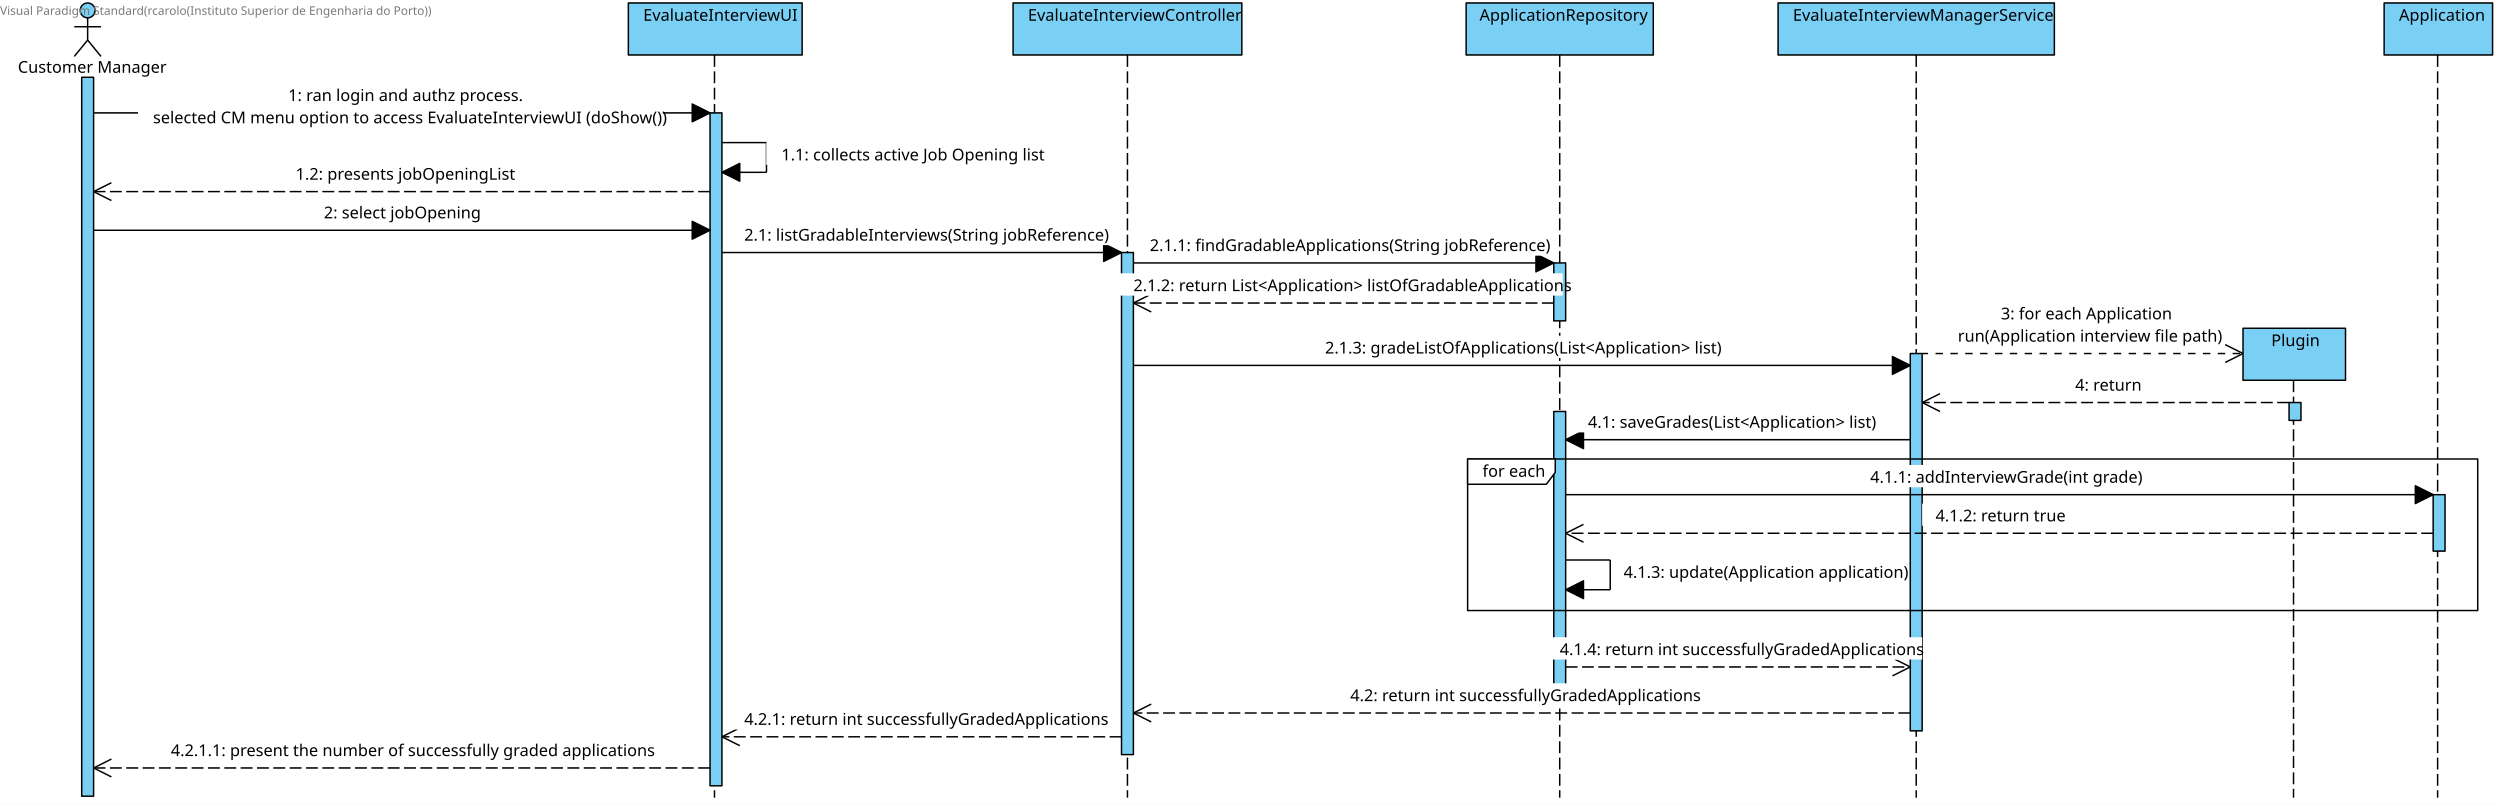
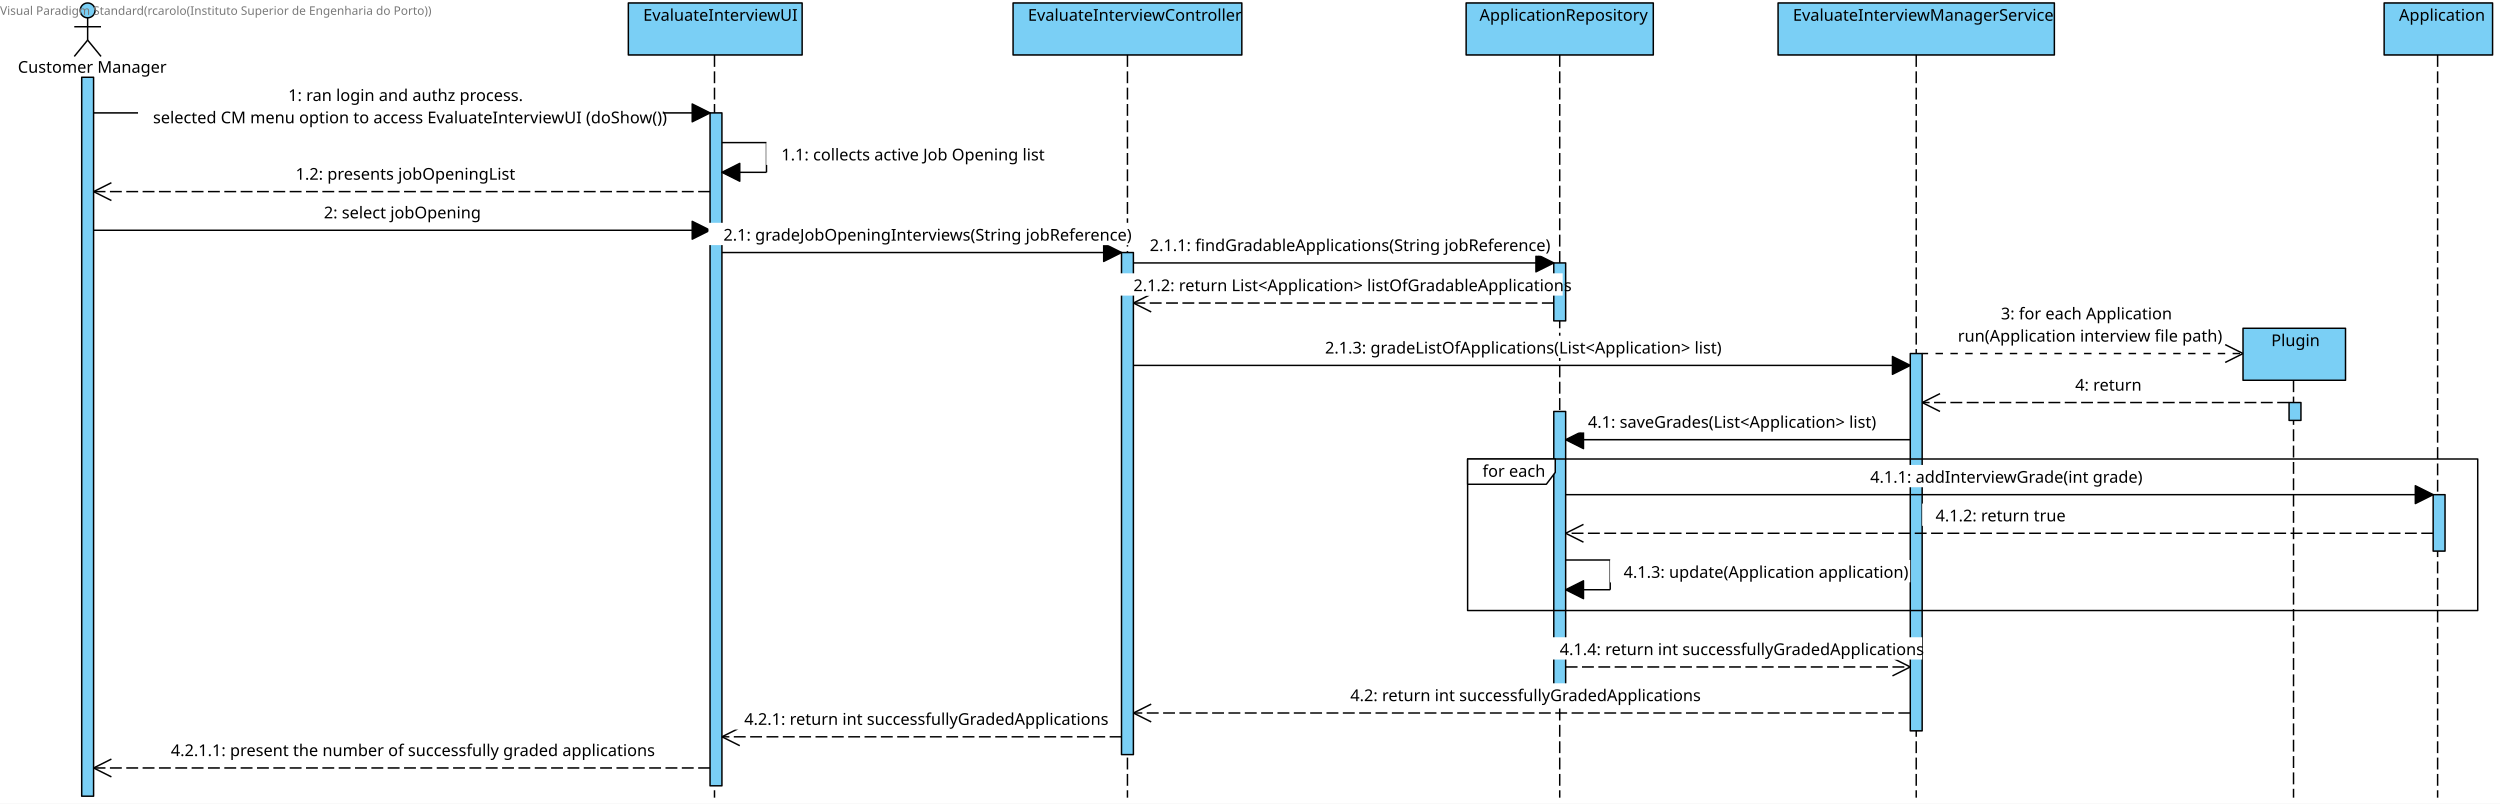
<svg xmlns="http://www.w3.org/2000/svg" fill-opacity="0" color-rendering="auto" color-interpolation="auto" text-rendering="auto" stroke="rgb(0,0,0)" stroke-linecap="square" width="1683" stroke-miterlimit="10" shape-rendering="auto" stroke-opacity="0" fill="rgb(0,0,0)" stroke-dasharray="none" font-weight="normal" stroke-width="1" height="541" font-family="'Dialog'" font-style="normal" stroke-linejoin="miter" font-size="12px" stroke-dashoffset="0" image-rendering="auto">
  <defs id="genericDefs" />
  <g>
    <defs id="defs1">
      <clipPath clipPathUnits="userSpaceOnUse" id="clipPath1">
        <path d="M-7 -7 L119 -7 L119 546 L-7 546 L-7 -7 Z" />
      </clipPath>
      <clipPath clipPathUnits="userSpaceOnUse" id="clipPath2">
        <path d="M-7 -7 L129 -7 L129 546 L-7 546 L-7 -7 Z" />
      </clipPath>
      <clipPath clipPathUnits="userSpaceOnUse" id="clipPath3">
        <path d="M-7 -7 L19 -7 L19 464 L-7 464 L-7 -7 Z" />
      </clipPath>
      <clipPath clipPathUnits="userSpaceOnUse" id="clipPath4">
        <path d="M-7 -7 L166 -7 L166 546 L-7 546 L-7 -7 Z" />
      </clipPath>
      <clipPath clipPathUnits="userSpaceOnUse" id="clipPath5">
        <path d="M-7 -7 L19 -7 L19 349 L-7 349 L-7 -7 Z" />
      </clipPath>
      <clipPath clipPathUnits="userSpaceOnUse" id="clipPath6">
        <path d="M-7 -7 L138 -7 L138 546 L-7 546 L-7 -7 Z" />
      </clipPath>
      <clipPath clipPathUnits="userSpaceOnUse" id="clipPath7">
        <path d="M-7 -7 L19 -7 L19 50 L-7 50 L-7 -7 Z" />
      </clipPath>
      <clipPath clipPathUnits="userSpaceOnUse" id="clipPath8">
        <path d="M-7 -7 L198 -7 L198 546 L-7 546 L-7 -7 Z" />
      </clipPath>
      <clipPath clipPathUnits="userSpaceOnUse" id="clipPath9">
        <path d="M-7 -7 L19 -7 L19 265 L-7 265 L-7 -7 Z" />
      </clipPath>
      <clipPath clipPathUnits="userSpaceOnUse" id="clipPath10">
        <path d="M-7 -7 L81 -7 L81 327 L-7 327 L-7 -7 Z" />
      </clipPath>
      <clipPath clipPathUnits="userSpaceOnUse" id="clipPath11">
        <path d="M-7 -7 L19 -7 L19 23 L-7 23 L-7 -7 Z" />
      </clipPath>
      <clipPath clipPathUnits="userSpaceOnUse" id="clipPath12">
        <path d="M-7 -7 L19 -7 L19 195 L-7 195 L-7 -7 Z" />
      </clipPath>
      <clipPath clipPathUnits="userSpaceOnUse" id="clipPath13">
        <path d="M-7 -7 L85 -7 L85 546 L-7 546 L-7 -7 Z" />
      </clipPath>
      <clipPath clipPathUnits="userSpaceOnUse" id="clipPath14">
+         <path d="M-7 -7 L691 -7 L691 113 L-7 113 L-7 -7 Z" />
+       </clipPath>
+       <clipPath clipPathUnits="userSpaceOnUse" id="clipPath15">
+         <path d="M-7 -7 L-7 113 L691 113 L691 -7 Z" />
+       </clipPath>
+       <clipPath clipPathUnits="userSpaceOnUse" id="clipPath16">
+         <path d="M0 0 L0 18 L60 18 L60 0 Z" />
+       </clipPath>
+       <clipPath clipPathUnits="userSpaceOnUse" id="clipPath17">
        <path d="M-7 -7 L19 -7 L19 49 L-7 49 L-7 -7 Z" />
      </clipPath>
-       <clipPath clipPathUnits="userSpaceOnUse" id="clipPath15">
-         <path d="M-7 -7 L691 -7 L691 113 L-7 113 L-7 -7 Z" />
-       </clipPath>
-       <clipPath clipPathUnits="userSpaceOnUse" id="clipPath16">
-         <path d="M-7 -7 L-7 113 L691 113 L691 -7 Z" />
-       </clipPath>
-       <clipPath clipPathUnits="userSpaceOnUse" id="clipPath17">
-         <path d="M0 0 L0 18 L60 18 L60 0 Z" />
-       </clipPath>
      <clipPath clipPathUnits="userSpaceOnUse" id="clipPath18">
-         <path d="M-74 -15 L148 -15 L148 30 L-74 30 L-74 -15 Z" />
+         <path d="M-115 -15 L230 -15 L230 30 L-115 30 L-115 -15 Z" />
      </clipPath>
      <clipPath clipPathUnits="userSpaceOnUse" id="clipPath19">
-         <path d="M-70 -15 L140 -15 L140 30 L-70 30 L-70 -15 Z" />
+         <path d="M-118 -15 L236 -15 L236 30 L-118 30 L-118 -15 Z" />
      </clipPath>
      <clipPath clipPathUnits="userSpaceOnUse" id="clipPath20">
-         <path d="M-187 -15 L374 -15 L374 30 L-187 30 L-187 -15 Z" />
+         <path d="M-155 -15 L310 -15 L310 30 L-155 30 L-155 -15 Z" />
      </clipPath>
      <clipPath clipPathUnits="userSpaceOnUse" id="clipPath21">
        <path d="M-127 -15 L254 -15 L254 30 L-127 30 L-127 -15 Z" />
      </clipPath>
      <clipPath clipPathUnits="userSpaceOnUse" id="clipPath22">
-         <path d="M-155 -15 L310 -15 L310 30 L-155 30 L-155 -15 Z" />
+         <path d="M-187 -15 L374 -15 L374 30 L-187 30 L-187 -15 Z" />
      </clipPath>
      <clipPath clipPathUnits="userSpaceOnUse" id="clipPath23">
-         <path d="M-115 -15 L230 -15 L230 30 L-115 30 L-115 -15 Z" />
+         <path d="M-70 -15 L140 -15 L140 30 L-70 30 L-70 -15 Z" />
      </clipPath>
      <clipPath clipPathUnits="userSpaceOnUse" id="clipPath24">
-         <path d="M-118 -15 L236 -15 L236 30 L-118 30 L-118 -15 Z" />
+         <path d="M-74 -15 L148 -15 L148 30 L-74 30 L-74 -15 Z" />
      </clipPath>
      <clipPath clipPathUnits="userSpaceOnUse" id="clipPath25">
        <path d="M0 0 L519 0 L519 104 L0 104 L0 0 Z" />
      </clipPath>
      <clipPath clipPathUnits="userSpaceOnUse" id="clipPath26">
        <path d="M433 30 L433 60 L80 60 L80 30 ZM338 83 L338 98 L177 98 L177 83 ZM0 0 L0 11 L104 11 L104 26 L0 26 L0 104 L519 104 L519 85 L503 85 L503 70 L519 70 L519 0 Z" />
      </clipPath>
      <clipPath clipPathUnits="userSpaceOnUse" id="clipPath27">
        <path d="M0 0 L134 0 L134 124 L0 124 L0 0 Z" />
      </clipPath>
      <clipPath clipPathUnits="userSpaceOnUse" id="clipPath28">
-         <path d="M0 0 L0 10 L10 10 L10 40 L0 40 L0 124 L134 124 L134 119 L56 119 L56 104 L134 104 L134 65 L80 65 L80 50 L134 50 L134 0 Z" />
+         <path d="M0 0 L0 10 L10 10 L10 40 L0 40 L0 124 L134 124 L134 119 L41 119 L41 104 L134 104 L134 65 L80 65 L80 50 L134 50 L134 0 Z" />
      </clipPath>
      <clipPath clipPathUnits="userSpaceOnUse" id="clipPath29">
-         <path d="M338 30 L338 45 L177 45 L177 30 ZM317 56 L317 71 L196 71 L196 56 ZM0 0 L0 104 L519 104 L519 86 L479 86 L479 71 L519 71 L519 32 L503 32 L503 17 L519 17 L519 0 L433 0 L433 7 L80 7 L80 0 Z" />
+         <path d="M338 30 L338 45 L177 45 L177 30 ZM317 56 L317 71 L196 71 L196 56 ZM0 0 L0 104 L519 104 L519 86 L464 86 L464 71 L519 71 L519 32 L503 32 L503 17 L519 17 L519 0 L433 0 L433 7 L80 7 L80 0 Z" />
      </clipPath>
      <clipPath clipPathUnits="userSpaceOnUse" id="clipPath30">
-         <path d="M338 4 L338 19 L177 19 L177 4 ZM317 30 L317 45 L196 45 L196 30 ZM0 0 L0 104 L519 104 L519 60 L479 60 L479 45 L519 45 L519 6 L503 6 L503 0 Z" />
+         <path d="M338 4 L338 19 L177 19 L177 4 ZM317 30 L317 45 L196 45 L196 30 ZM0 0 L0 104 L519 104 L519 60 L464 60 L464 45 L519 45 L519 6 L503 6 L503 0 Z" />
      </clipPath>
      <clipPath clipPathUnits="userSpaceOnUse" id="clipPath31">
        <path d="M0 0 L373 0 L373 104 L0 104 L0 0 Z" />
      </clipPath>
      <clipPath clipPathUnits="userSpaceOnUse" id="clipPath32">
-         <path d="M311 30 L311 45 L56 45 L56 30 ZM0 0 L0 104 L373 104 L373 79 L317 79 L317 64 L373 64 L373 52 L329 52 L329 37 L373 37 L373 0 Z" />
+         <path d="M324 30 L324 45 L41 45 L41 30 ZM0 0 L0 104 L373 104 L373 79 L317 79 L317 64 L373 64 L373 52 L329 52 L329 37 L373 37 L373 0 Z" />
      </clipPath>
      <clipPath clipPathUnits="userSpaceOnUse" id="clipPath33">
        <path d="M0 0 L387 0 L387 104 L0 104 L0 0 Z" />
      </clipPath>
      <clipPath clipPathUnits="userSpaceOnUse" id="clipPath34">
-         <path d="M330 30 L330 45 L52 45 L52 30 ZM339 57 L339 72 L40 72 L40 57 ZM0 0 L0 23 L34 23 L34 38 L0 38 L0 104 L170 104 L170 99 L387 99 L387 0 Z" />
+         <path d="M330 30 L330 45 L52 45 L52 30 ZM339 57 L339 72 L40 72 L40 57 ZM0 0 L0 23 L47 23 L47 38 L0 38 L0 104 L170 104 L170 99 L387 99 L387 0 Z" />
      </clipPath>
      <clipPath clipPathUnits="userSpaceOnUse" id="clipPath35">
-         <path d="M330 3 L330 18 L52 18 L52 3 ZM339 30 L339 45 L40 45 L40 30 ZM34 0 L34 11 L0 11 L0 104 L387 104 L387 87 L170 87 L170 72 L387 72 L387 0 Z" />
+         <path d="M330 3 L330 18 L52 18 L52 3 ZM339 30 L339 45 L40 45 L40 30 ZM47 0 L47 11 L0 11 L0 104 L387 104 L387 87 L170 87 L170 72 L387 72 L387 0 Z" />
      </clipPath>
      <clipPath clipPathUnits="userSpaceOnUse" id="clipPath36">
        <path d="M0 0 L627 0 L627 104 L0 104 L0 0 Z" />
      </clipPath>
      <clipPath clipPathUnits="userSpaceOnUse" id="clipPath37">
        <path d="M445 30 L445 45 L170 45 L170 30 ZM556 80 L556 95 L347 95 L347 80 ZM0 0 L0 104 L627 104 L627 37 L596 37 L596 7 L627 7 L627 0 L339 0 L339 3 L40 3 L40 0 Z" />
      </clipPath>
      <clipPath clipPathUnits="userSpaceOnUse" id="clipPath38">
        <path d="M0 0 L320 0 L320 104 L0 104 L0 0 Z" />
      </clipPath>
      <clipPath clipPathUnits="userSpaceOnUse" id="clipPath39">
        <path d="M251 15 L251 45 L65 45 L65 15 ZM204 63 L204 78 L143 78 L143 63 ZM0 0 L0 88 L25 88 L25 103 L0 103 L0 104 L320 104 L320 48 L266 48 L266 33 L320 33 L320 0 Z" />
      </clipPath>
      <clipPath clipPathUnits="userSpaceOnUse" id="clipPath40">
        <path d="M0 0 L351 0 L351 104 L0 104 L0 0 Z" />
      </clipPath>
      <clipPath clipPathUnits="userSpaceOnUse" id="clipPath41">
        <path d="M204 30 L204 45 L143 45 L143 30 ZM0 0 L0 55 L25 55 L25 70 L0 70 L0 104 L5 104 L5 92 L199 92 L199 104 L351 104 L351 0 L336 0 L336 15 L266 15 L266 0 L251 0 L251 12 L65 12 L65 0 Z" />
      </clipPath>
      <clipPath clipPathUnits="userSpaceOnUse" id="clipPath42">
        <path d="M0 0 L336 0 L336 104 L0 104 L0 0 Z" />
      </clipPath>
      <clipPath clipPathUnits="userSpaceOnUse" id="clipPath43">
        <path d="M265 30 L265 45 L56 45 L56 30 ZM0 0 L0 104 L290 104 L290 93 L336 93 L336 82 L245 82 L245 67 L336 67 L336 0 Z" />
      </clipPath>
      <clipPath clipPathUnits="userSpaceOnUse" id="clipPath44">
        <path d="M0 0 L688 0 L688 104 L0 104 L0 0 Z" />
      </clipPath>
      <clipPath clipPathUnits="userSpaceOnUse" id="clipPath45">
-         <path d="M439 30 L439 45 L245 45 L245 30 ZM392 56 L392 71 L290 71 L290 56 ZM0 0 L0 104 L688 104 L688 0 L265 0 L265 8 L56 8 L56 0 Z" />
+         <path d="M439 30 L439 45 L245 45 L245 30 ZM392 56 L392 71 L290 71 L290 56 ZM0 0 L0 104 L80 104 L80 94 L282 94 L282 104 L688 104 L688 0 L265 0 L265 8 L56 8 L56 0 Z" />
      </clipPath>
      <clipPath clipPathUnits="userSpaceOnUse" id="clipPath46">
-         <path d="M439 4 L439 19 L245 19 L245 4 ZM392 30 L392 45 L290 45 L290 30 ZM0 0 L0 104 L688 104 L688 0 Z" />
+         <path d="M439 4 L439 19 L245 19 L245 4 ZM392 30 L392 45 L290 45 L290 30 ZM282 68 L282 83 L80 83 L80 68 ZM0 0 L0 104 L688 104 L688 0 Z" />
      </clipPath>
      <clipPath clipPathUnits="userSpaceOnUse" id="clipPath47">
        <path d="M290 30 L290 45 L37 45 L37 30 ZM0 0 L0 61 L140 61 L140 76 L0 76 L0 104 L336 104 L336 0 Z" />
      </clipPath>
      <clipPath clipPathUnits="userSpaceOnUse" id="clipPath48">
-         <path d="M0 0 L0 124 L134 124 L134 117 L37 117 L37 102 L134 102 L134 0 Z" />
+         <path d="M0 0 L0 124 L134 124 L134 117 L37 117 L37 102 L134 102 L134 65 L80 65 L80 50 L134 50 L134 0 Z" />
      </clipPath>
      <clipPath clipPathUnits="userSpaceOnUse" id="clipPath49">
        <path d="M431 30 L431 45 L187 45 L187 30 ZM0 0 L0 46 L32 46 L32 61 L0 61 L0 104 L627 104 L627 0 L581 0 L581 14 L328 14 L328 0 Z" />
      </clipPath>
      <clipPath clipPathUnits="userSpaceOnUse" id="clipPath50">
        <path d="M309 30 L309 45 L56 45 L56 30 ZM0 0 L0 104 L373 104 L373 0 Z" />
      </clipPath>
      <clipPath clipPathUnits="userSpaceOnUse" id="clipPath51">
        <path d="M422 30 L422 45 L93 45 L93 30 ZM0 0 L0 104 L519 104 L519 24 L479 24 L479 9 L519 9 L519 0 Z" />
      </clipPath>
      <clipPath clipPathUnits="userSpaceOnUse" id="clipPath52">
        <path d="M-329 -15 L658 -15 L658 30 L-329 30 L-329 -15 Z" />
      </clipPath>
      <clipPath clipPathUnits="userSpaceOnUse" id="clipPath53">
        <path d="M-253 -15 L506 -15 L506 30 L-253 30 L-253 -15 Z" />
      </clipPath>
      <clipPath clipPathUnits="userSpaceOnUse" id="clipPath54">
        <path d="M-244 -15 L488 -15 L488 30 L-244 30 L-244 -15 Z" />
      </clipPath>
      <clipPath clipPathUnits="userSpaceOnUse" id="clipPath55">
        <path d="M-202 -15 L404 -15 L404 30 L-202 30 L-202 -15 Z" />
      </clipPath>
      <clipPath clipPathUnits="userSpaceOnUse" id="clipPath56">
        <path d="M-102 -15 L204 -15 L204 30 L-102 30 L-102 -15 Z" />
      </clipPath>
      <clipPath clipPathUnits="userSpaceOnUse" id="clipPath57">
        <path d="M-194 -15 L388 -15 L388 30 L-194 30 L-194 -15 Z" />
      </clipPath>
      <clipPath clipPathUnits="userSpaceOnUse" id="clipPath58">
        <path d="M-209 -15 L418 -15 L418 30 L-209 30 L-209 -15 Z" />
      </clipPath>
      <clipPath clipPathUnits="userSpaceOnUse" id="clipPath59">
        <path d="M-61 -15 L122 -15 L122 30 L-61 30 L-61 -15 Z" />
      </clipPath>
      <clipPath clipPathUnits="userSpaceOnUse" id="clipPath60">
        <path d="M-186 -30 L372 -30 L372 60 L-186 60 L-186 -30 Z" />
      </clipPath>
      <clipPath clipPathUnits="userSpaceOnUse" id="clipPath61">
        <path d="M-275 -15 L550 -15 L550 30 L-275 30 L-275 -15 Z" />
      </clipPath>
      <clipPath clipPathUnits="userSpaceOnUse" id="clipPath62">
        <path d="M-299 -15 L598 -15 L598 30 L-299 30 L-299 -15 Z" />
      </clipPath>
      <clipPath clipPathUnits="userSpaceOnUse" id="clipPath63">
        <path d="M-278 -15 L556 -15 L556 30 L-278 30 L-278 -15 Z" />
      </clipPath>
      <clipPath clipPathUnits="userSpaceOnUse" id="clipPath64">
-         <path d="M-255 -15 L510 -15 L510 30 L-255 30 L-255 -15 Z" />
+         <path d="M-283 -15 L566 -15 L566 30 L-283 30 L-283 -15 Z" />
      </clipPath>
      <clipPath clipPathUnits="userSpaceOnUse" id="clipPath65">
        <path d="M-121 -15 L242 -15 L242 30 L-121 30 L-121 -15 Z" />
      </clipPath>
      <clipPath clipPathUnits="userSpaceOnUse" id="clipPath66">
        <path d="M-161 -15 L322 -15 L322 30 L-161 30 L-161 -15 Z" />
      </clipPath>
      <clipPath clipPathUnits="userSpaceOnUse" id="clipPath67">
        <path d="M-192 -15 L384 -15 L384 30 L-192 30 L-192 -15 Z" />
      </clipPath>
      <clipPath clipPathUnits="userSpaceOnUse" id="clipPath68">
        <path d="M-353 -30 L706 -30 L706 60 L-353 60 L-353 -30 Z" />
      </clipPath>
    </defs>
    <g fill="white" text-rendering="geometricPrecision" fill-opacity="1" stroke-opacity="1" stroke="white">
      <rect x="0" width="1683" height="541" y="0" stroke="none" />
    </g>
    <g font-size="11px" transform="translate(5,2)" fill-opacity="1" fill="rgb(122,207,245)" text-rendering="geometricPrecision" image-rendering="optimizeQuality" font-family="sans-serif" stroke="rgb(122,207,245)" stroke-opacity="1">
      <circle r="5" clip-path="url(#clipPath1)" cx="54" cy="5" stroke="none" />
      <rect x="50" width="8" height="484" y="50" clip-path="url(#clipPath1)" stroke="none" />
    </g>
    <g stroke-linecap="butt" font-size="11px" transform="translate(5,2)" fill-opacity="1" fill="black" text-rendering="geometricPrecision" image-rendering="optimizeQuality" font-family="sans-serif" stroke-linejoin="round" stroke="black" stroke-opacity="1" stroke-miterlimit="0">
      <circle fill="none" r="5" clip-path="url(#clipPath1)" cx="54" cy="5" />
      <rect fill="none" x="50" width="8" height="484" y="50" clip-path="url(#clipPath1)" />
      <line y2="25" fill="none" x1="54" clip-path="url(#clipPath1)" x2="54" y1="10" />
      <line y2="36" fill="none" x1="54" clip-path="url(#clipPath1)" x2="45" y1="25" />
      <line y2="36" fill="none" x1="54" clip-path="url(#clipPath1)" x2="63" y1="25" />
      <line y2="16" fill="none" x1="45" clip-path="url(#clipPath1)" x2="63" y1="16" />
    </g>
    <g font-size="11px" transform="translate(423,2)" fill-opacity="1" fill="rgb(122,207,245)" text-rendering="geometricPrecision" image-rendering="optimizeQuality" font-family="sans-serif" stroke="rgb(122,207,245)" stroke-opacity="1">
      <rect x="0" width="117" height="35" y="0" clip-path="url(#clipPath2)" stroke="none" />
    </g>
    <g stroke-linecap="butt" font-size="11px" transform="translate(423,2)" fill-opacity="1" fill="black" text-rendering="geometricPrecision" image-rendering="optimizeQuality" font-family="sans-serif" stroke-linejoin="round" stroke="black" stroke-opacity="1" stroke-miterlimit="0">
      <rect fill="none" x="0" width="117" height="35" y="0" clip-path="url(#clipPath2)" />
      <line clip-path="url(#clipPath2)" fill="none" x1="58" x2="58" y1="35" y2="535" stroke-linejoin="bevel" stroke-dasharray="8,3" />
    </g>
    <g font-size="11px" transform="translate(478,76)" fill-opacity="1" fill="rgb(122,207,245)" text-rendering="geometricPrecision" image-rendering="optimizeQuality" font-family="sans-serif" stroke="rgb(122,207,245)" stroke-opacity="1">
      <rect x="0" width="8" height="453" y="0" clip-path="url(#clipPath3)" stroke="none" />
    </g>
    <g stroke-linecap="butt" font-size="11px" transform="translate(478,76)" fill-opacity="1" fill="black" text-rendering="geometricPrecision" image-rendering="optimizeQuality" font-family="sans-serif" stroke-linejoin="round" stroke="black" stroke-opacity="1" stroke-miterlimit="0">
      <rect fill="none" x="0" width="8" height="453" y="0" clip-path="url(#clipPath3)" />
    </g>
    <g font-size="11px" transform="translate(682,2)" fill-opacity="1" fill="rgb(122,207,245)" text-rendering="geometricPrecision" image-rendering="optimizeQuality" font-family="sans-serif" stroke="rgb(122,207,245)" stroke-opacity="1">
      <rect x="0" width="154" height="35" y="0" clip-path="url(#clipPath4)" stroke="none" />
    </g>
    <g stroke-linecap="butt" font-size="11px" transform="translate(682,2)" fill-opacity="1" fill="black" text-rendering="geometricPrecision" image-rendering="optimizeQuality" font-family="sans-serif" stroke-linejoin="round" stroke="black" stroke-opacity="1" stroke-miterlimit="0">
      <rect fill="none" x="0" width="154" height="35" y="0" clip-path="url(#clipPath4)" />
      <line clip-path="url(#clipPath4)" fill="none" x1="77" x2="77" y1="35" y2="535" stroke-linejoin="bevel" stroke-dasharray="8,3" />
    </g>
    <g font-size="11px" transform="translate(755,170)" fill-opacity="1" fill="rgb(122,207,245)" text-rendering="geometricPrecision" image-rendering="optimizeQuality" font-family="sans-serif" stroke="rgb(122,207,245)" stroke-opacity="1">
      <rect x="0" width="8" height="338" y="0" clip-path="url(#clipPath5)" stroke="none" />
    </g>
    <g stroke-linecap="butt" font-size="11px" transform="translate(755,170)" fill-opacity="1" fill="black" text-rendering="geometricPrecision" image-rendering="optimizeQuality" font-family="sans-serif" stroke-linejoin="round" stroke="black" stroke-opacity="1" stroke-miterlimit="0">
      <rect fill="none" x="0" width="8" height="338" y="0" clip-path="url(#clipPath5)" />
    </g>
    <g font-size="11px" transform="translate(987,2)" fill-opacity="1" fill="rgb(122,207,245)" text-rendering="geometricPrecision" image-rendering="optimizeQuality" font-family="sans-serif" stroke="rgb(122,207,245)" stroke-opacity="1">
      <rect x="0" width="126" height="35" y="0" clip-path="url(#clipPath6)" stroke="none" />
    </g>
    <g stroke-linecap="butt" font-size="11px" transform="translate(987,2)" fill-opacity="1" fill="black" text-rendering="geometricPrecision" image-rendering="optimizeQuality" font-family="sans-serif" stroke-linejoin="round" stroke="black" stroke-opacity="1" stroke-miterlimit="0">
      <rect fill="none" x="0" width="126" height="35" y="0" clip-path="url(#clipPath6)" />
      <line clip-path="url(#clipPath6)" fill="none" x1="63" x2="63" y1="35" y2="535" stroke-linejoin="bevel" stroke-dasharray="8,3" />
    </g>
    <g font-size="11px" transform="translate(1046,177)" fill-opacity="1" fill="rgb(122,207,245)" text-rendering="geometricPrecision" image-rendering="optimizeQuality" font-family="sans-serif" stroke="rgb(122,207,245)" stroke-opacity="1">
      <rect x="0" width="8" height="39" y="0" clip-path="url(#clipPath7)" stroke="none" />
    </g>
    <g stroke-linecap="butt" font-size="11px" transform="translate(1046,177)" fill-opacity="1" fill="black" text-rendering="geometricPrecision" image-rendering="optimizeQuality" font-family="sans-serif" stroke-linejoin="round" stroke="black" stroke-opacity="1" stroke-miterlimit="0">
      <rect fill="none" x="0" width="8" height="39" y="0" clip-path="url(#clipPath7)" />
    </g>
    <g font-size="11px" transform="translate(1197,2)" fill-opacity="1" fill="rgb(122,207,245)" text-rendering="geometricPrecision" image-rendering="optimizeQuality" font-family="sans-serif" stroke="rgb(122,207,245)" stroke-opacity="1">
      <rect x="0" width="186" height="35" y="0" clip-path="url(#clipPath8)" stroke="none" />
    </g>
    <g stroke-linecap="butt" font-size="11px" transform="translate(1197,2)" fill-opacity="1" fill="black" text-rendering="geometricPrecision" image-rendering="optimizeQuality" font-family="sans-serif" stroke-linejoin="round" stroke="black" stroke-opacity="1" stroke-miterlimit="0">
      <rect fill="none" x="0" width="186" height="35" y="0" clip-path="url(#clipPath8)" />
      <line clip-path="url(#clipPath8)" fill="none" x1="93" x2="93" y1="35" y2="535" stroke-linejoin="bevel" stroke-dasharray="8,3" />
    </g>
    <g font-size="11px" transform="translate(1286,238)" fill-opacity="1" fill="rgb(122,207,245)" text-rendering="geometricPrecision" image-rendering="optimizeQuality" font-family="sans-serif" stroke="rgb(122,207,245)" stroke-opacity="1">
      <rect x="0" width="8" height="254" y="0" clip-path="url(#clipPath9)" stroke="none" />
    </g>
    <g stroke-linecap="butt" font-size="11px" transform="translate(1286,238)" fill-opacity="1" fill="black" text-rendering="geometricPrecision" image-rendering="optimizeQuality" font-family="sans-serif" stroke-linejoin="round" stroke="black" stroke-opacity="1" stroke-miterlimit="0">
      <rect fill="none" x="0" width="8" height="254" y="0" clip-path="url(#clipPath9)" />
    </g>
    <g font-size="11px" transform="translate(1510,221)" fill-opacity="1" fill="rgb(122,207,245)" text-rendering="geometricPrecision" image-rendering="optimizeQuality" font-family="sans-serif" stroke="rgb(122,207,245)" stroke-opacity="1">
      <rect x="0" width="69" height="35" y="0" clip-path="url(#clipPath10)" stroke="none" />
    </g>
    <g stroke-linecap="butt" font-size="11px" transform="translate(1510,221)" fill-opacity="1" fill="black" text-rendering="geometricPrecision" image-rendering="optimizeQuality" font-family="sans-serif" stroke-linejoin="round" stroke="black" stroke-opacity="1" stroke-miterlimit="0">
      <rect fill="none" x="0" width="69" height="35" y="0" clip-path="url(#clipPath10)" />
      <line clip-path="url(#clipPath10)" fill="none" x1="34" x2="34" y1="35" y2="316" stroke-linejoin="bevel" stroke-dasharray="8,3" />
    </g>
    <g font-size="11px" transform="translate(1541,271)" fill-opacity="1" fill="rgb(122,207,245)" text-rendering="geometricPrecision" image-rendering="optimizeQuality" font-family="sans-serif" stroke="rgb(122,207,245)" stroke-opacity="1">
      <rect x="0" width="8" height="12" y="0" clip-path="url(#clipPath11)" stroke="none" />
    </g>
    <g stroke-linecap="butt" font-size="11px" transform="translate(1541,271)" fill-opacity="1" fill="black" text-rendering="geometricPrecision" image-rendering="optimizeQuality" font-family="sans-serif" stroke-linejoin="round" stroke="black" stroke-opacity="1" stroke-miterlimit="0">
      <rect fill="none" x="0" width="8" height="12" y="0" clip-path="url(#clipPath11)" />
    </g>
    <g font-size="11px" transform="translate(1046,277)" fill-opacity="1" fill="rgb(122,207,245)" text-rendering="geometricPrecision" image-rendering="optimizeQuality" font-family="sans-serif" stroke="rgb(122,207,245)" stroke-opacity="1">
      <rect x="0" width="8" height="184" y="0" clip-path="url(#clipPath12)" stroke="none" />
    </g>
    <g stroke-linecap="butt" font-size="11px" transform="translate(1046,277)" fill-opacity="1" fill="black" text-rendering="geometricPrecision" image-rendering="optimizeQuality" font-family="sans-serif" stroke-linejoin="round" stroke="black" stroke-opacity="1" stroke-miterlimit="0">
      <rect fill="none" x="0" width="8" height="184" y="0" clip-path="url(#clipPath12)" />
    </g>
    <g font-size="11px" transform="translate(1605,2)" fill-opacity="1" fill="rgb(122,207,245)" text-rendering="geometricPrecision" image-rendering="optimizeQuality" font-family="sans-serif" stroke="rgb(122,207,245)" stroke-opacity="1">
      <rect x="0" width="73" height="35" y="0" clip-path="url(#clipPath13)" stroke="none" />
    </g>
    <g stroke-linecap="butt" font-size="11px" transform="translate(1605,2)" fill-opacity="1" fill="black" text-rendering="geometricPrecision" image-rendering="optimizeQuality" font-family="sans-serif" stroke-linejoin="round" stroke="black" stroke-opacity="1" stroke-miterlimit="0">
      <rect fill="none" x="0" width="73" height="35" y="0" clip-path="url(#clipPath13)" />
      <line clip-path="url(#clipPath13)" fill="none" x1="36" x2="36" y1="35" y2="535" stroke-linejoin="bevel" stroke-dasharray="8,3" />
    </g>
+     <g stroke-linecap="butt" font-size="11px" transform="translate(988,309)" fill-opacity="1" fill="black" text-rendering="geometricPrecision" image-rendering="optimizeQuality" font-family="sans-serif" stroke-linejoin="round" stroke="black" stroke-opacity="1" stroke-miterlimit="0">
+       <rect fill="none" x="0" width="680" height="102" y="0" clip-path="url(#clipPath15)" />
+     </g>
+     <g font-size="11px" transform="translate(988,309)" fill-opacity="1" fill="white" text-rendering="geometricPrecision" image-rendering="optimizeQuality" font-family="sans-serif" stroke="white" stroke-opacity="1">
+       <path d="M59 0 L59 9 L53 17 L0 17 L0 0 Z" stroke="none" clip-path="url(#clipPath15)" />
+     </g>
+     <g stroke-linecap="butt" font-size="11px" transform="translate(988,309)" fill-opacity="1" fill="black" text-rendering="geometricPrecision" image-rendering="optimizeQuality" font-family="sans-serif" stroke-linejoin="round" stroke="black" stroke-opacity="1" stroke-miterlimit="0">
+       <path fill="none" d="M59 0 L59 9 L53 17 L0 17 L0 0 Z" clip-path="url(#clipPath15)" />
+     </g>
+     <g font-size="11px" transform="translate(988,309)" fill-opacity="1" fill="black" text-rendering="geometricPrecision" image-rendering="optimizeQuality" font-family="sans-serif" stroke="black" stroke-opacity="1">
+       <text x="10" xml:space="preserve" y="12" clip-path="url(#clipPath16)" stroke="none">for each</text>
+     </g>
    <g font-size="11px" transform="translate(1638,333)" fill-opacity="1" fill="rgb(122,207,245)" text-rendering="geometricPrecision" image-rendering="optimizeQuality" font-family="sans-serif" stroke="rgb(122,207,245)" stroke-opacity="1">
-       <rect x="0" width="8" height="38" y="0" clip-path="url(#clipPath14)" stroke="none" />
+       <rect x="0" width="8" height="38" y="0" clip-path="url(#clipPath17)" stroke="none" />
    </g>
    <g stroke-linecap="butt" font-size="11px" transform="translate(1638,333)" fill-opacity="1" fill="black" text-rendering="geometricPrecision" image-rendering="optimizeQuality" font-family="sans-serif" stroke-linejoin="round" stroke="black" stroke-opacity="1" stroke-miterlimit="0">
-       <rect fill="none" x="0" width="8" height="38" y="0" clip-path="url(#clipPath14)" />
-     </g>
-     <g stroke-linecap="butt" font-size="11px" transform="translate(988,309)" fill-opacity="1" fill="black" text-rendering="geometricPrecision" image-rendering="optimizeQuality" font-family="sans-serif" stroke-linejoin="round" stroke="black" stroke-opacity="1" stroke-miterlimit="0">
-       <rect fill="none" x="0" width="680" height="102" y="0" clip-path="url(#clipPath16)" />
-     </g>
-     <g font-size="11px" transform="translate(988,309)" fill-opacity="1" fill="white" text-rendering="geometricPrecision" image-rendering="optimizeQuality" font-family="sans-serif" stroke="white" stroke-opacity="1">
-       <path d="M59 0 L59 9 L53 17 L0 17 L0 0 Z" stroke="none" clip-path="url(#clipPath16)" />
-     </g>
-     <g stroke-linecap="butt" font-size="11px" transform="translate(988,309)" fill-opacity="1" fill="black" text-rendering="geometricPrecision" image-rendering="optimizeQuality" font-family="sans-serif" stroke-linejoin="round" stroke="black" stroke-opacity="1" stroke-miterlimit="0">
-       <path fill="none" d="M59 0 L59 9 L53 17 L0 17 L0 0 Z" clip-path="url(#clipPath16)" />
-     </g>
-     <g font-size="11px" transform="translate(988,309)" fill-opacity="1" fill="black" text-rendering="geometricPrecision" image-rendering="optimizeQuality" font-family="sans-serif" stroke="black" stroke-opacity="1">
-       <text x="10" xml:space="preserve" y="12" clip-path="url(#clipPath17)" stroke="none">for each</text>
-     </g>
-     <g font-size="11px" transform="translate(1605,2)" fill-opacity="1" fill="black" text-rendering="geometricPrecision" image-rendering="optimizeQuality" font-family="sans-serif" stroke="black" stroke-opacity="1">
-       <text x="10" xml:space="preserve" y="12" clip-path="url(#clipPath18)" stroke="none">Application</text>
-     </g>
-     <g font-size="11px" transform="translate(1510,221)" fill-opacity="1" fill="black" text-rendering="geometricPrecision" image-rendering="optimizeQuality" font-family="sans-serif" stroke="black" stroke-opacity="1">
-       <text x="19" xml:space="preserve" y="12" clip-path="url(#clipPath19)" stroke="none">Plugin</text>
-     </g>
-     <g font-size="11px" transform="translate(1197,2)" fill-opacity="1" fill="black" text-rendering="geometricPrecision" image-rendering="optimizeQuality" font-family="sans-serif" stroke="black" stroke-opacity="1">
-       <text x="10" xml:space="preserve" y="12" clip-path="url(#clipPath20)" stroke="none">EvaluateInterviewManagerService</text>
+       <rect fill="none" x="0" width="8" height="38" y="0" clip-path="url(#clipPath17)" />
+     </g>
+     <g font-size="11px" transform="translate(2,37)" fill-opacity="1" fill="black" text-rendering="geometricPrecision" image-rendering="optimizeQuality" font-family="sans-serif" stroke="black" stroke-opacity="1">
+       <text x="10" xml:space="preserve" y="12" clip-path="url(#clipPath18)" stroke="none">Customer Manager</text>
+     </g>
+     <g font-size="11px" transform="translate(423,2)" fill-opacity="1" fill="black" text-rendering="geometricPrecision" image-rendering="optimizeQuality" font-family="sans-serif" stroke="black" stroke-opacity="1">
+       <text x="10" xml:space="preserve" y="12" clip-path="url(#clipPath19)" stroke="none">EvaluateInterviewUI</text>
+     </g>
+     <g font-size="11px" transform="translate(682,2)" fill-opacity="1" fill="black" text-rendering="geometricPrecision" image-rendering="optimizeQuality" font-family="sans-serif" stroke="black" stroke-opacity="1">
+       <text x="10" xml:space="preserve" y="12" clip-path="url(#clipPath20)" stroke="none">EvaluateInterviewController</text>
    </g>
    <g font-size="11px" transform="translate(987,2)" fill-opacity="1" fill="black" text-rendering="geometricPrecision" image-rendering="optimizeQuality" font-family="sans-serif" stroke="black" stroke-opacity="1">
      <text x="9" xml:space="preserve" y="12" clip-path="url(#clipPath21)" stroke="none">ApplicationRepository</text>
    </g>
-     <g font-size="11px" transform="translate(682,2)" fill-opacity="1" fill="black" text-rendering="geometricPrecision" image-rendering="optimizeQuality" font-family="sans-serif" stroke="black" stroke-opacity="1">
-       <text x="10" xml:space="preserve" y="12" clip-path="url(#clipPath22)" stroke="none">EvaluateInterviewController</text>
-     </g>
-     <g font-size="11px" transform="translate(2,37)" fill-opacity="1" fill="black" text-rendering="geometricPrecision" image-rendering="optimizeQuality" font-family="sans-serif" stroke="black" stroke-opacity="1">
-       <text x="10" xml:space="preserve" y="12" clip-path="url(#clipPath23)" stroke="none">Customer Manager</text>
-     </g>
-     <g font-size="11px" transform="translate(423,2)" fill-opacity="1" fill="black" text-rendering="geometricPrecision" image-rendering="optimizeQuality" font-family="sans-serif" stroke="black" stroke-opacity="1">
-       <text x="10" xml:space="preserve" y="12" clip-path="url(#clipPath24)" stroke="none">EvaluateInterviewUI</text>
+     <g font-size="11px" transform="translate(1197,2)" fill-opacity="1" fill="black" text-rendering="geometricPrecision" image-rendering="optimizeQuality" font-family="sans-serif" stroke="black" stroke-opacity="1">
+       <text x="10" xml:space="preserve" y="12" clip-path="url(#clipPath22)" stroke="none">EvaluateInterviewManagerService</text>
+     </g>
+     <g font-size="11px" transform="translate(1510,221)" fill-opacity="1" fill="black" text-rendering="geometricPrecision" image-rendering="optimizeQuality" font-family="sans-serif" stroke="black" stroke-opacity="1">
+       <text x="19" xml:space="preserve" y="12" clip-path="url(#clipPath23)" stroke="none">Plugin</text>
+     </g>
+     <g font-size="11px" transform="translate(1605,2)" fill-opacity="1" fill="black" text-rendering="geometricPrecision" image-rendering="optimizeQuality" font-family="sans-serif" stroke="black" stroke-opacity="1">
+       <text x="10" xml:space="preserve" y="12" clip-path="url(#clipPath24)" stroke="none">Application</text>
    </g>
    <g stroke-linecap="butt" font-size="11px" transform="translate(13,26)" fill-opacity="1" fill="black" text-rendering="geometricPrecision" image-rendering="optimizeQuality" font-family="sans-serif" stroke-linejoin="round" stroke="black" stroke-opacity="1">
      <line y2="50" fill="none" x1="50" clip-path="url(#clipPath26)" x2="465" y1="50" />
      <polygon points=" 465 50 453 44 453 56" clip-path="url(#clipPath26)" stroke="none" />
      <polygon fill="none" points=" 465 50 453 44 453 56" clip-path="url(#clipPath26)" />
    </g>
    <g stroke-linecap="butt" font-size="11px" transform="translate(436,46)" fill-opacity="1" fill="black" text-rendering="geometricPrecision" image-rendering="optimizeQuality" font-family="sans-serif" stroke-linejoin="round" stroke="black" stroke-opacity="1">
      <line y2="50" fill="none" x1="50" clip-path="url(#clipPath28)" x2="80" y1="50" />
      <line y2="70" fill="none" x1="80" clip-path="url(#clipPath28)" x2="80" y1="50" />
      <line y2="70" fill="none" x1="80" clip-path="url(#clipPath28)" x2="50" y1="70" />
      <polygon points=" 50 70 62 76 62 64" clip-path="url(#clipPath28)" stroke="none" />
      <polygon fill="none" points=" 50 70 62 76 62 64" clip-path="url(#clipPath28)" />
    </g>
    <g fill-opacity="1" text-rendering="geometricPrecision" stroke="black" stroke-linecap="butt" transform="translate(13,79)" stroke-miterlimit="0" stroke-opacity="1" fill="black" stroke-dasharray="8,3" font-family="sans-serif" stroke-linejoin="round" font-size="11px" image-rendering="optimizeQuality">
      <line y2="50" fill="none" x1="465" clip-path="url(#clipPath29)" x2="50" y1="50" />
      <line clip-path="url(#clipPath29)" fill="none" x1="50" x2="62" y1="50" y2="56" stroke-dasharray="none" stroke-miterlimit="10" />
      <line clip-path="url(#clipPath29)" fill="none" x1="50" x2="62" y1="50" y2="44" stroke-dasharray="none" stroke-miterlimit="10" />
    </g>
    <g stroke-linecap="butt" font-size="11px" transform="translate(13,105)" fill-opacity="1" fill="black" text-rendering="geometricPrecision" image-rendering="optimizeQuality" font-family="sans-serif" stroke-linejoin="round" stroke="black" stroke-opacity="1">
      <line y2="50" fill="none" x1="50" clip-path="url(#clipPath30)" x2="465" y1="50" />
      <polygon points=" 465 50 453 44 453 56" clip-path="url(#clipPath30)" stroke="none" />
      <polygon fill="none" points=" 465 50 453 44 453 56" clip-path="url(#clipPath30)" />
    </g>
    <g stroke-linecap="butt" font-size="11px" transform="translate(436,120)" fill-opacity="1" fill="black" text-rendering="geometricPrecision" image-rendering="optimizeQuality" font-family="sans-serif" stroke-linejoin="round" stroke="black" stroke-opacity="1">
      <line y2="50" fill="none" x1="50" clip-path="url(#clipPath32)" x2="319" y1="50" />
      <polygon points=" 319 50 307 44 307 56" clip-path="url(#clipPath32)" stroke="none" />
      <polygon fill="none" points=" 319 50 307 44 307 56" clip-path="url(#clipPath32)" />
    </g>
    <g stroke-linecap="butt" font-size="11px" transform="translate(713,127)" fill-opacity="1" fill="black" text-rendering="geometricPrecision" image-rendering="optimizeQuality" font-family="sans-serif" stroke-linejoin="round" stroke="black" stroke-opacity="1">
      <line y2="50" fill="none" x1="50" clip-path="url(#clipPath34)" x2="333" y1="50" />
      <polygon points=" 333 50 321 44 321 56" clip-path="url(#clipPath34)" stroke="none" />
      <polygon fill="none" points=" 333 50 321 44 321 56" clip-path="url(#clipPath34)" />
    </g>
    <g fill-opacity="1" text-rendering="geometricPrecision" stroke="black" stroke-linecap="butt" transform="translate(713,154)" stroke-miterlimit="0" stroke-opacity="1" fill="black" stroke-dasharray="8,3" font-family="sans-serif" stroke-linejoin="round" font-size="11px" image-rendering="optimizeQuality">
      <line y2="50" fill="none" x1="333" clip-path="url(#clipPath35)" x2="50" y1="50" />
      <line clip-path="url(#clipPath35)" fill="none" x1="50" x2="62" y1="50" y2="56" stroke-dasharray="none" stroke-miterlimit="10" />
      <line clip-path="url(#clipPath35)" fill="none" x1="50" x2="62" y1="50" y2="44" stroke-dasharray="none" stroke-miterlimit="10" />
    </g>
    <g stroke-linecap="butt" font-size="11px" transform="translate(713,196)" fill-opacity="1" fill="black" text-rendering="geometricPrecision" image-rendering="optimizeQuality" font-family="sans-serif" stroke-linejoin="round" stroke="black" stroke-opacity="1">
      <line y2="50" fill="none" x1="50" clip-path="url(#clipPath37)" x2="573" y1="50" />
      <polygon points=" 573 50 561 44 561 56" clip-path="url(#clipPath37)" stroke="none" />
      <polygon fill="none" points=" 573 50 561 44 561 56" clip-path="url(#clipPath37)" />
    </g>
    <g fill-opacity="1" text-rendering="geometricPrecision" stroke="black" stroke-linecap="butt" transform="translate(1244,188)" stroke-opacity="1" fill="black" stroke-dasharray="5" font-family="sans-serif" stroke-linejoin="round" font-size="11px" stroke-dashoffset="1" image-rendering="optimizeQuality">
      <line y2="50" fill="none" x1="50" clip-path="url(#clipPath39)" x2="266" y1="50" />
      <line clip-path="url(#clipPath39)" stroke-dashoffset="0" fill="none" x1="266" x2="254" y1="50" y2="44" stroke-dasharray="none" />
      <line clip-path="url(#clipPath39)" stroke-dashoffset="0" fill="none" x1="266" x2="254" y1="50" y2="56" stroke-dasharray="none" />
    </g>
    <g fill-opacity="1" text-rendering="geometricPrecision" stroke="black" stroke-linecap="butt" transform="translate(1244,221)" stroke-miterlimit="0" stroke-opacity="1" fill="black" stroke-dasharray="8,3" font-family="sans-serif" stroke-linejoin="round" font-size="11px" image-rendering="optimizeQuality">
      <line y2="50" fill="none" x1="297" clip-path="url(#clipPath41)" x2="50" y1="50" />
      <line clip-path="url(#clipPath41)" fill="none" x1="50" x2="62" y1="50" y2="56" stroke-dasharray="none" stroke-miterlimit="10" />
      <line clip-path="url(#clipPath41)" fill="none" x1="50" x2="62" y1="50" y2="44" stroke-dasharray="none" stroke-miterlimit="10" />
    </g>
    <g stroke-linecap="butt" font-size="11px" transform="translate(1004,246)" fill-opacity="1" fill="black" text-rendering="geometricPrecision" image-rendering="optimizeQuality" font-family="sans-serif" stroke-linejoin="round" stroke="black" stroke-opacity="1">
      <line y2="50" fill="none" x1="282" clip-path="url(#clipPath43)" x2="50" y1="50" />
      <polygon points=" 50 50 62 56 62 44" clip-path="url(#clipPath43)" stroke="none" />
      <polygon fill="none" points=" 50 50 62 56 62 44" clip-path="url(#clipPath43)" />
    </g>
    <g stroke-linecap="butt" font-size="11px" transform="translate(1004,283)" fill-opacity="1" fill="black" text-rendering="geometricPrecision" image-rendering="optimizeQuality" font-family="sans-serif" stroke-linejoin="round" stroke="black" stroke-opacity="1">
      <line y2="50" fill="none" x1="50" clip-path="url(#clipPath45)" x2="634" y1="50" />
      <polygon points=" 634 50 622 44 622 56" clip-path="url(#clipPath45)" stroke="none" />
      <polygon fill="none" points=" 634 50 622 44 622 56" clip-path="url(#clipPath45)" />
    </g>
    <g fill-opacity="1" text-rendering="geometricPrecision" stroke="black" stroke-linecap="butt" transform="translate(1004,309)" stroke-miterlimit="0" stroke-opacity="1" fill="black" stroke-dasharray="8,3" font-family="sans-serif" stroke-linejoin="round" font-size="11px" image-rendering="optimizeQuality">
      <line y2="50" fill="none" x1="634" clip-path="url(#clipPath46)" x2="50" y1="50" />
      <line clip-path="url(#clipPath46)" fill="none" x1="50" x2="62" y1="50" y2="56" stroke-dasharray="none" stroke-miterlimit="10" />
      <line clip-path="url(#clipPath46)" fill="none" x1="50" x2="62" y1="50" y2="44" stroke-dasharray="none" stroke-miterlimit="10" />
    </g>
    <g fill-opacity="1" text-rendering="geometricPrecision" stroke="black" stroke-linecap="butt" transform="translate(1004,399)" stroke-miterlimit="0" stroke-opacity="1" fill="black" stroke-dasharray="8,3" font-family="sans-serif" stroke-linejoin="round" font-size="11px" image-rendering="optimizeQuality">
      <line y2="50" fill="none" x1="50" clip-path="url(#clipPath47)" x2="282" y1="50" />
      <line clip-path="url(#clipPath47)" fill="none" x1="282" x2="270" y1="50" y2="44" stroke-dasharray="none" stroke-miterlimit="10" />
      <line clip-path="url(#clipPath47)" fill="none" x1="282" x2="270" y1="50" y2="56" stroke-dasharray="none" stroke-miterlimit="10" />
    </g>
    <g stroke-linecap="butt" font-size="11px" transform="translate(1004,327)" fill-opacity="1" fill="black" text-rendering="geometricPrecision" image-rendering="optimizeQuality" font-family="sans-serif" stroke-linejoin="round" stroke="black" stroke-opacity="1">
      <line y2="50" fill="none" x1="50" clip-path="url(#clipPath48)" x2="80" y1="50" />
      <line y2="70" fill="none" x1="80" clip-path="url(#clipPath48)" x2="80" y1="50" />
      <line y2="70" fill="none" x1="80" clip-path="url(#clipPath48)" x2="50" y1="70" />
      <polygon points=" 50 70 62 76 62 64" clip-path="url(#clipPath48)" stroke="none" />
      <polygon fill="none" points=" 50 70 62 76 62 64" clip-path="url(#clipPath48)" />
    </g>
    <g fill-opacity="1" text-rendering="geometricPrecision" stroke="black" stroke-linecap="butt" transform="translate(713,430)" stroke-miterlimit="0" stroke-opacity="1" fill="black" stroke-dasharray="8,3" font-family="sans-serif" stroke-linejoin="round" font-size="11px" image-rendering="optimizeQuality">
      <line y2="50" fill="none" x1="573" clip-path="url(#clipPath49)" x2="50" y1="50" />
      <line clip-path="url(#clipPath49)" fill="none" x1="50" x2="62" y1="50" y2="56" stroke-dasharray="none" stroke-miterlimit="10" />
      <line clip-path="url(#clipPath49)" fill="none" x1="50" x2="62" y1="50" y2="44" stroke-dasharray="none" stroke-miterlimit="10" />
    </g>
    <g fill-opacity="1" text-rendering="geometricPrecision" stroke="black" stroke-linecap="butt" transform="translate(436,446)" stroke-miterlimit="0" stroke-opacity="1" fill="black" stroke-dasharray="8,3" font-family="sans-serif" stroke-linejoin="round" font-size="11px" image-rendering="optimizeQuality">
      <line y2="50" fill="none" x1="319" clip-path="url(#clipPath50)" x2="50" y1="50" />
      <line clip-path="url(#clipPath50)" fill="none" x1="50" x2="62" y1="50" y2="56" stroke-dasharray="none" stroke-miterlimit="10" />
      <line clip-path="url(#clipPath50)" fill="none" x1="50" x2="62" y1="50" y2="44" stroke-dasharray="none" stroke-miterlimit="10" />
    </g>
    <g fill-opacity="1" text-rendering="geometricPrecision" stroke="black" stroke-linecap="butt" transform="translate(13,467)" stroke-miterlimit="0" stroke-opacity="1" fill="black" stroke-dasharray="8,3" font-family="sans-serif" stroke-linejoin="round" font-size="11px" image-rendering="optimizeQuality">
      <line y2="50" fill="none" x1="465" clip-path="url(#clipPath51)" x2="50" y1="50" />
      <line clip-path="url(#clipPath51)" fill="none" x1="50" x2="62" y1="50" y2="56" stroke-dasharray="none" stroke-miterlimit="10" />
      <line clip-path="url(#clipPath51)" fill="none" x1="50" x2="62" y1="50" y2="44" stroke-dasharray="none" stroke-miterlimit="10" />
    </g>
    <g font-size="11px" transform="translate(106,497)" fill-opacity="1" fill="white" text-rendering="geometricPrecision" image-rendering="optimizeQuality" font-family="sans-serif" stroke="white" stroke-opacity="1">
      <rect x="0" width="329" height="15" y="0" clip-path="url(#clipPath52)" stroke="none" />
      <text fill="black" x="9" xml:space="preserve" y="12" clip-path="url(#clipPath52)" stroke="none">4.2.1.1: present the number of successfully graded applications</text>
    </g>
    <g font-size="11px" transform="translate(492,476)" fill-opacity="1" fill="white" text-rendering="geometricPrecision" image-rendering="optimizeQuality" font-family="sans-serif" stroke="white" stroke-opacity="1">
      <rect x="0" width="253" height="15" y="0" clip-path="url(#clipPath53)" stroke="none" />
      <text fill="black" x="9" xml:space="preserve" y="12" clip-path="url(#clipPath53)" stroke="none">4.2.1: return int successfullyGradedApplications</text>
    </g>
    <g font-size="11px" transform="translate(900,460)" fill-opacity="1" fill="white" text-rendering="geometricPrecision" image-rendering="optimizeQuality" font-family="sans-serif" stroke="white" stroke-opacity="1">
      <rect x="0" width="244" height="15" y="0" clip-path="url(#clipPath54)" stroke="none" />
      <text fill="black" x="9" xml:space="preserve" y="12" clip-path="url(#clipPath54)" stroke="none">4.2: return int successfullyGradedApplications</text>
    </g>
-     <g font-size="11px" transform="translate(1084,377)" fill-opacity="1" fill="black" text-rendering="geometricPrecision" image-rendering="optimizeQuality" font-family="sans-serif" stroke="black" stroke-opacity="1">
-       <text x="9" xml:space="preserve" y="12" clip-path="url(#clipPath55)" stroke="none">4.1.3: update(Application application)</text>
+     <g font-size="11px" transform="translate(1084,377)" fill-opacity="1" fill="white" text-rendering="geometricPrecision" image-rendering="optimizeQuality" font-family="sans-serif" stroke="white" stroke-opacity="1">
+       <rect x="0" width="202" height="15" y="0" clip-path="url(#clipPath55)" stroke="none" />
+       <text fill="black" x="9" xml:space="preserve" y="12" clip-path="url(#clipPath55)" stroke="none">4.1.3: update(Application application)</text>
    </g>
    <g font-size="11px" transform="translate(1041,429)" fill-opacity="1" fill="white" text-rendering="geometricPrecision" image-rendering="optimizeQuality" font-family="sans-serif" stroke="white" stroke-opacity="1">
      <rect x="0" width="253" height="15" y="0" clip-path="url(#clipPath53)" stroke="none" />
      <text fill="black" x="9" xml:space="preserve" y="12" clip-path="url(#clipPath53)" stroke="none">4.1.4: return int successfullyGradedApplications</text>
    </g>
    <g font-size="11px" transform="translate(1294,339)" fill-opacity="1" fill="white" text-rendering="geometricPrecision" image-rendering="optimizeQuality" font-family="sans-serif" stroke="white" stroke-opacity="1">
      <rect x="0" width="102" height="15" y="0" clip-path="url(#clipPath56)" stroke="none" />
      <text fill="black" x="9" xml:space="preserve" y="12" clip-path="url(#clipPath56)" stroke="none">4.1.2: return true</text>
    </g>
    <g font-size="11px" transform="translate(1249,313)" fill-opacity="1" fill="white" text-rendering="geometricPrecision" image-rendering="optimizeQuality" font-family="sans-serif" stroke="white" stroke-opacity="1">
      <rect x="0" width="194" height="15" y="0" clip-path="url(#clipPath57)" stroke="none" />
      <text fill="black" x="10" xml:space="preserve" y="12" clip-path="url(#clipPath57)" stroke="none">4.1.1: addInterviewGrade(int grade)</text>
    </g>
    <g font-size="11px" transform="translate(1060,276)" fill-opacity="1" fill="white" text-rendering="geometricPrecision" image-rendering="optimizeQuality" font-family="sans-serif" stroke="white" stroke-opacity="1">
      <rect x="0" width="209" height="15" y="0" clip-path="url(#clipPath58)" stroke="none" />
      <text fill="black" x="9" xml:space="preserve" y="12" clip-path="url(#clipPath58)" stroke="none">4.1: saveGrades(List&lt;Application&gt; list)</text>
    </g>
    <g font-size="11px" transform="translate(1387,251)" fill-opacity="1" fill="white" text-rendering="geometricPrecision" image-rendering="optimizeQuality" font-family="sans-serif" stroke="white" stroke-opacity="1">
      <rect x="0" width="61" height="15" y="0" clip-path="url(#clipPath59)" stroke="none" />
      <text fill="black" x="10" xml:space="preserve" y="12" clip-path="url(#clipPath59)" stroke="none">4: return</text>
    </g>
    <g font-size="11px" transform="translate(1309,203)" fill-opacity="1" fill="white" text-rendering="geometricPrecision" image-rendering="optimizeQuality" font-family="sans-serif" stroke="white" stroke-opacity="1">
      <rect x="0" width="186" height="30" y="0" clip-path="url(#clipPath60)" stroke="none" />
      <text fill="black" x="38" xml:space="preserve" y="12" clip-path="url(#clipPath60)" stroke="none">3: for each Application</text>
      <text fill="black" x="9" xml:space="preserve" y="27" clip-path="url(#clipPath60)" stroke="none">run(Application interview file path)</text>
    </g>
    <g font-size="11px" transform="translate(883,226)" fill-opacity="1" fill="white" text-rendering="geometricPrecision" image-rendering="optimizeQuality" font-family="sans-serif" stroke="white" stroke-opacity="1">
      <rect x="0" width="275" height="15" y="0" clip-path="url(#clipPath61)" stroke="none" />
      <text fill="black" x="9" xml:space="preserve" y="12" clip-path="url(#clipPath61)" stroke="none">2.1.3: gradeListOfApplications(List&lt;Application&gt; list)</text>
    </g>
    <g font-size="11px" transform="translate(753,184)" fill-opacity="1" fill="white" text-rendering="geometricPrecision" image-rendering="optimizeQuality" font-family="sans-serif" stroke="white" stroke-opacity="1">
      <rect x="0" width="299" height="15" y="0" clip-path="url(#clipPath62)" stroke="none" />
      <text fill="black" x="10" xml:space="preserve" y="12" clip-path="url(#clipPath62)" stroke="none">2.1.2: return List&lt;Application&gt; listOfGradableApplications</text>
    </g>
    <g font-size="11px" transform="translate(765,157)" fill-opacity="1" fill="white" text-rendering="geometricPrecision" image-rendering="optimizeQuality" font-family="sans-serif" stroke="white" stroke-opacity="1">
      <rect x="0" width="278" height="15" y="0" clip-path="url(#clipPath63)" stroke="none" />
      <text fill="black" x="9" xml:space="preserve" y="12" clip-path="url(#clipPath63)" stroke="none">2.1.1: findGradableApplications(String jobReference)</text>
    </g>
-     <g font-size="11px" transform="translate(492,150)" fill-opacity="1" fill="white" text-rendering="geometricPrecision" image-rendering="optimizeQuality" font-family="sans-serif" stroke="white" stroke-opacity="1">
-       <rect x="0" width="255" height="15" y="0" clip-path="url(#clipPath64)" stroke="none" />
-       <text fill="black" x="9" xml:space="preserve" y="12" clip-path="url(#clipPath64)" stroke="none">2.1: listGradableInterviews(String jobReference)</text>
+     <g font-size="11px" transform="translate(477,150)" fill-opacity="1" fill="white" text-rendering="geometricPrecision" image-rendering="optimizeQuality" font-family="sans-serif" stroke="white" stroke-opacity="1">
+       <rect x="0" width="283" height="15" y="0" clip-path="url(#clipPath64)" stroke="none" />
+       <text fill="black" x="10" xml:space="preserve" y="12" clip-path="url(#clipPath64)" stroke="none">2.1: gradeJobOpeningInterviews(String jobReference)</text>
    </g>
    <g font-size="11px" transform="translate(209,135)" fill-opacity="1" fill="white" text-rendering="geometricPrecision" image-rendering="optimizeQuality" font-family="sans-serif" stroke="white" stroke-opacity="1">
      <rect x="0" width="121" height="15" y="0" clip-path="url(#clipPath65)" stroke="none" />
      <text fill="black" x="9" xml:space="preserve" y="12" clip-path="url(#clipPath65)" stroke="none">2: select jobOpening</text>
    </g>
    <g font-size="11px" transform="translate(190,109)" fill-opacity="1" fill="white" text-rendering="geometricPrecision" image-rendering="optimizeQuality" font-family="sans-serif" stroke="white" stroke-opacity="1">
      <rect x="0" width="161" height="15" y="0" clip-path="url(#clipPath66)" stroke="none" />
      <text fill="black" x="9" xml:space="preserve" y="12" clip-path="url(#clipPath66)" stroke="none">1.2: presents jobOpeningList</text>
    </g>
    <g font-size="11px" transform="translate(516,96)" fill-opacity="1" fill="white" text-rendering="geometricPrecision" image-rendering="optimizeQuality" font-family="sans-serif" stroke="white" stroke-opacity="1">
      <rect x="0" width="192" height="15" y="0" clip-path="url(#clipPath67)" stroke="none" />
      <text fill="black" x="10" xml:space="preserve" y="12" clip-path="url(#clipPath67)" stroke="none">1.1: collects active Job Opening list</text>
    </g>
    <g font-size="11px" transform="translate(93,56)" fill-opacity="1" fill="white" text-rendering="geometricPrecision" image-rendering="optimizeQuality" font-family="sans-serif" stroke="white" stroke-opacity="1">
      <rect x="0" width="353" height="30" y="0" clip-path="url(#clipPath68)" stroke="none" />
      <text fill="black" x="101" xml:space="preserve" y="12" clip-path="url(#clipPath68)" stroke="none">1: ran login and authz process.</text>
      <text fill="black" x="10" xml:space="preserve" y="27" clip-path="url(#clipPath68)" stroke="none">selected CM menu option to access EvaluateInterviewUI (doShow())</text>
    </g>
    <g font-size="8px" fill-opacity="1" fill="rgb(120,120,120)" text-rendering="geometricPrecision" image-rendering="optimizeQuality" stroke="rgb(120,120,120)" stroke-opacity="1">
      <text x="0" xml:space="preserve" y="10" stroke="none">Visual Paradigm Standard(rcarolo(Instituto Superior de Engenharia do Porto))</text>
    </g>
  </g>
</svg>
